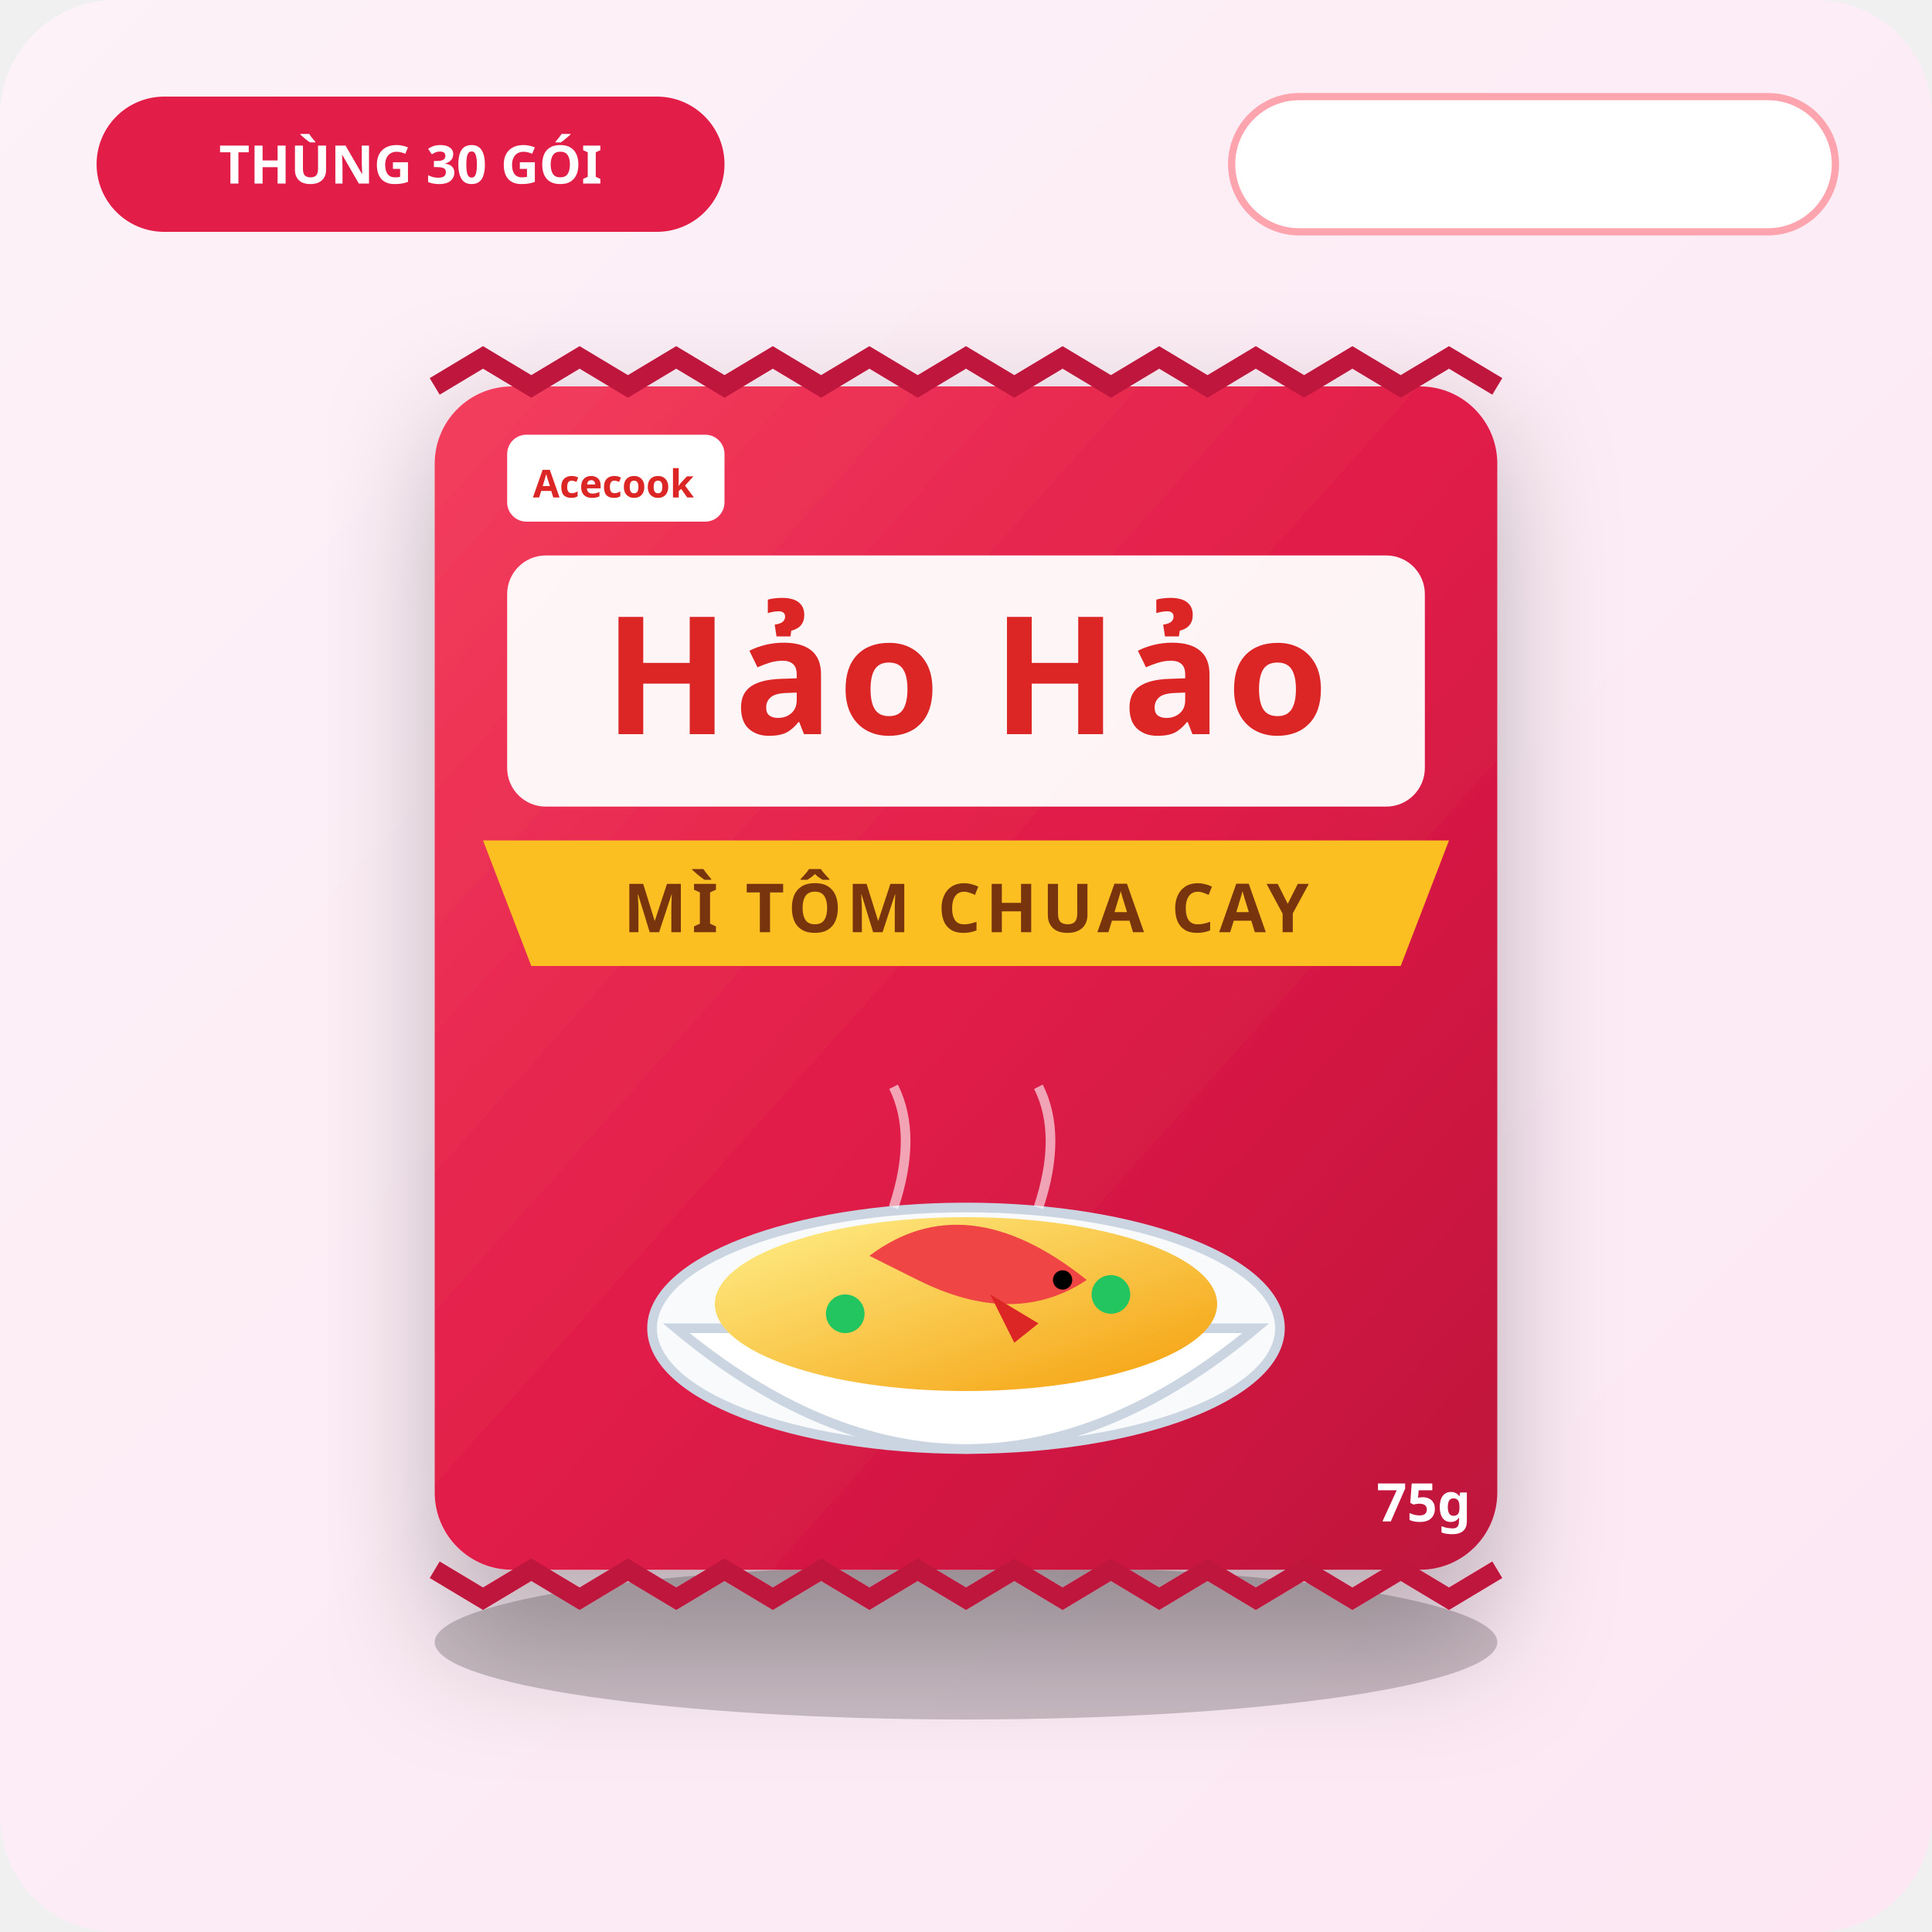
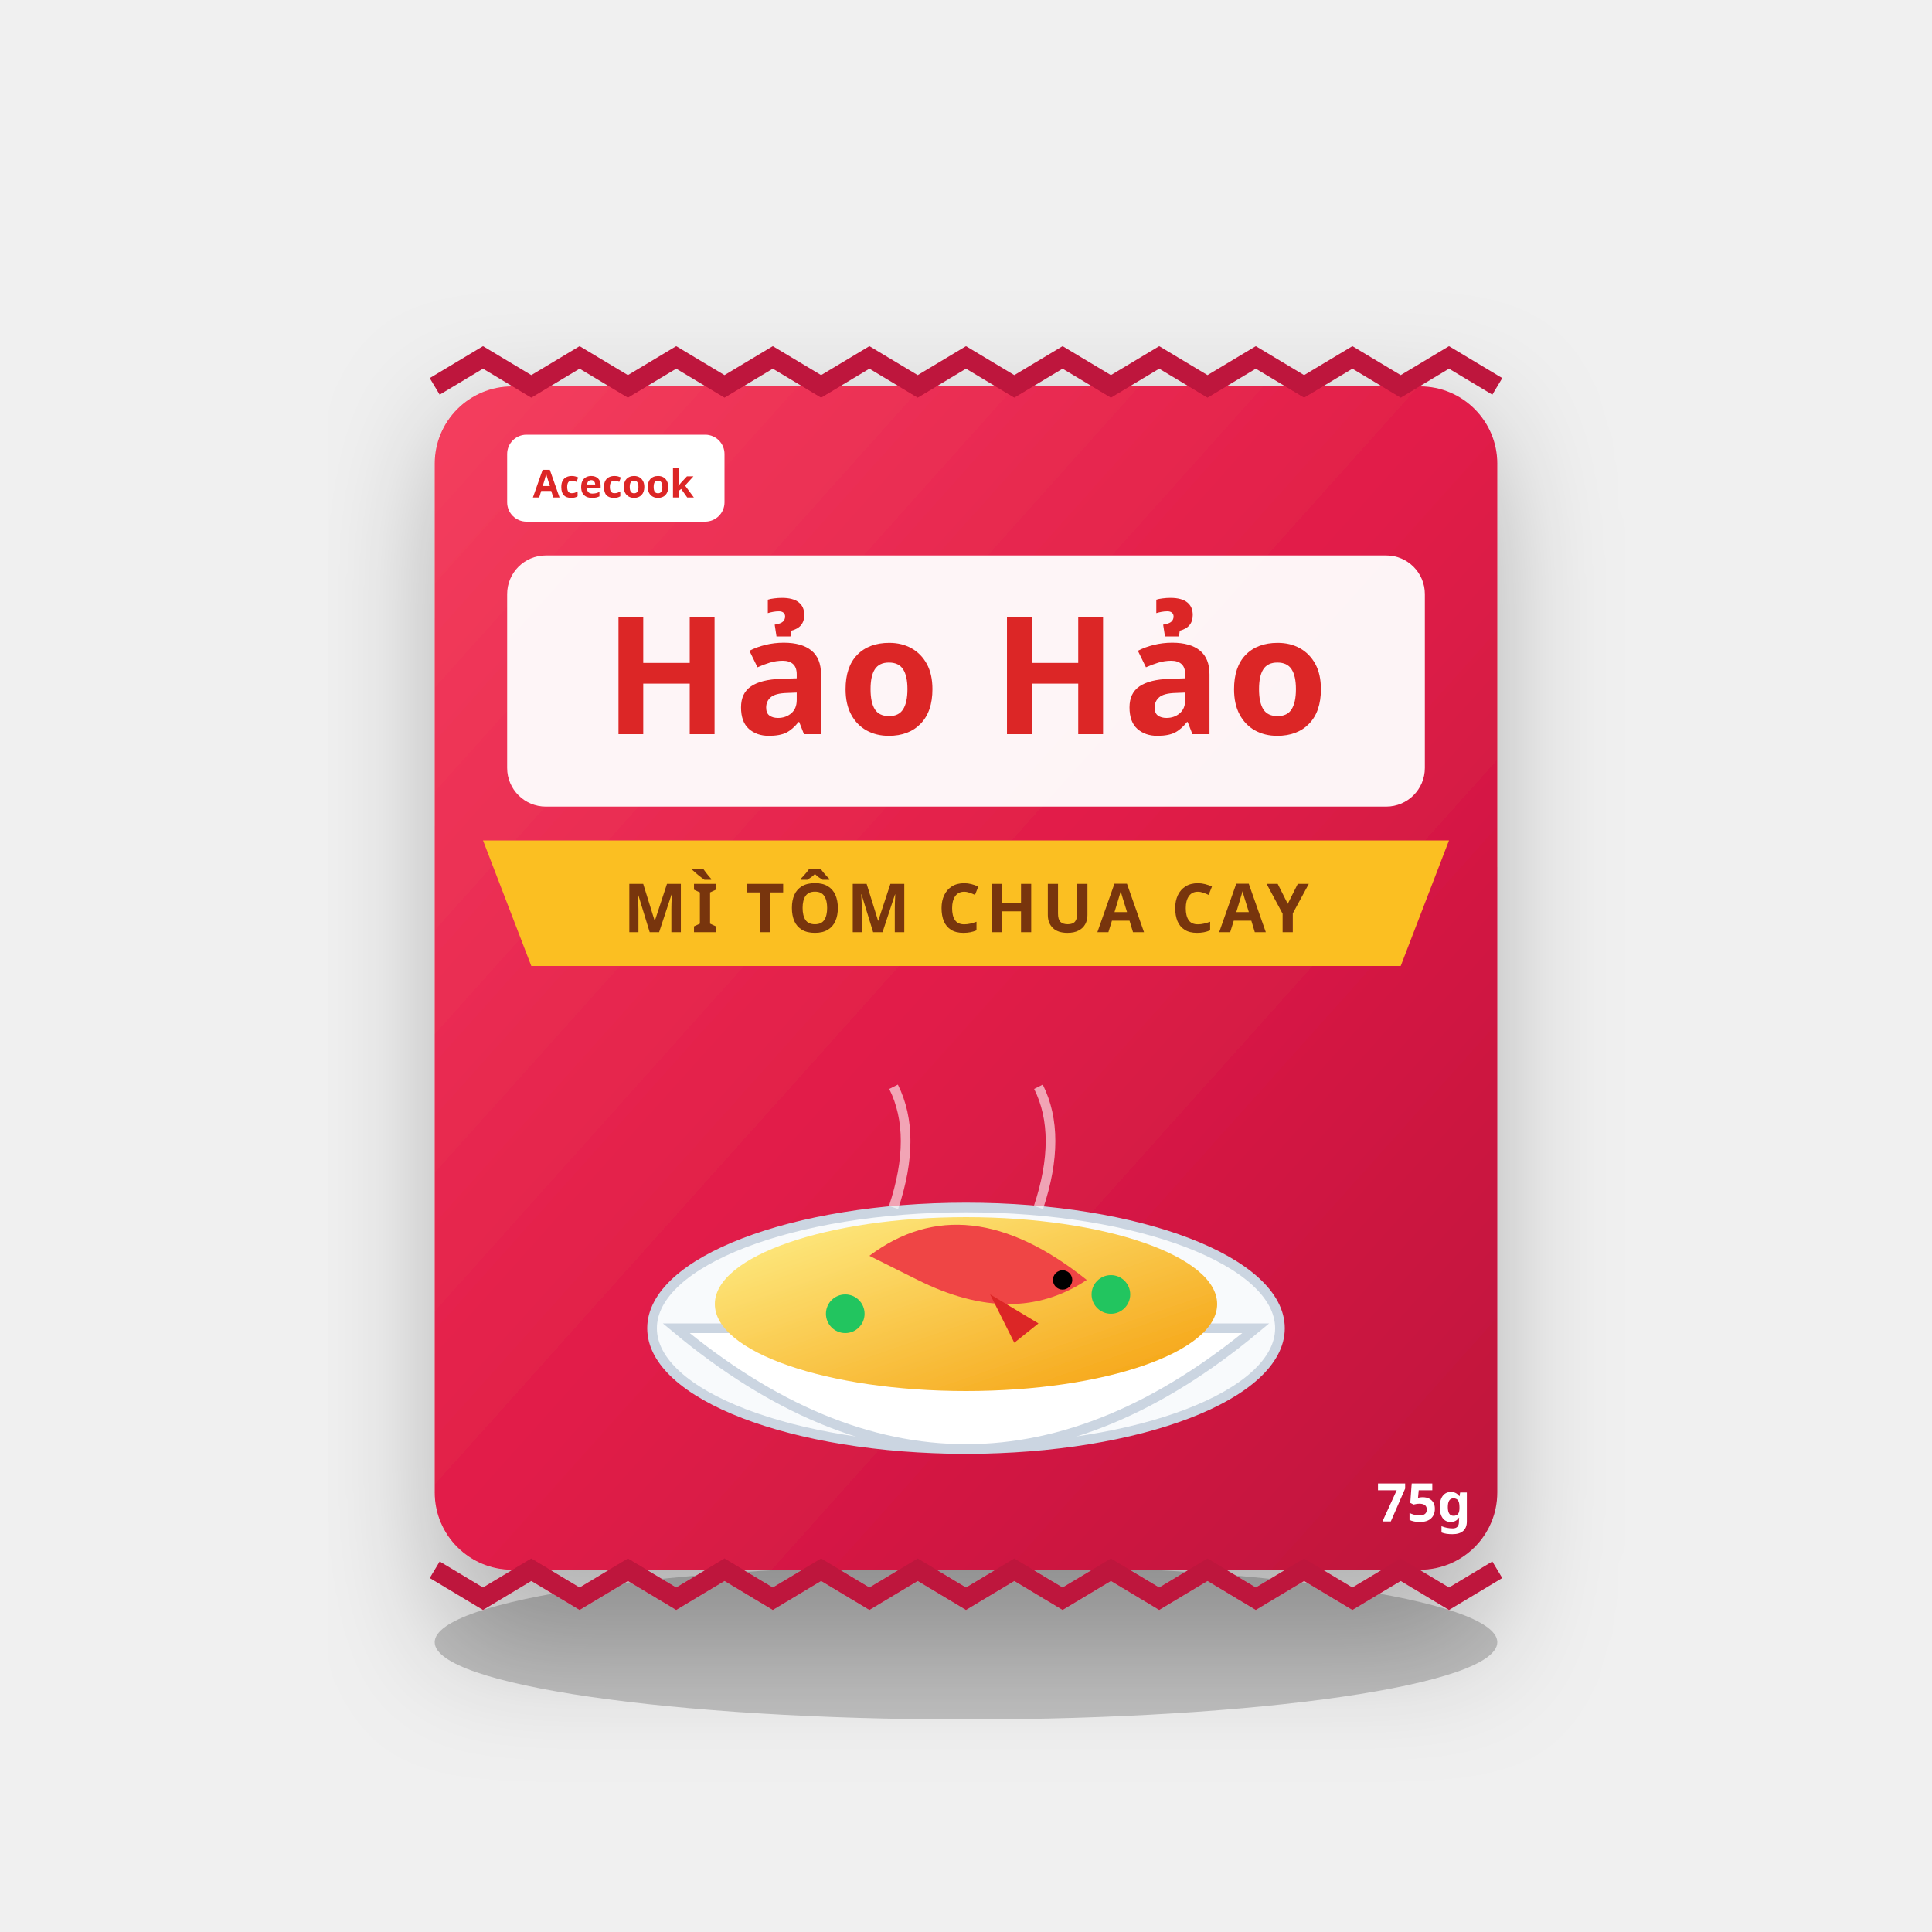
<svg xmlns="http://www.w3.org/2000/svg" viewBox="0 0 400 400" width="100%" height="100%">
  <defs>
    <linearGradient id="bgHaoHao" x1="0" y1="0" x2="1" y2="1">
      <stop offset="0%" stop-color="#fdf2f8" />
      <stop offset="100%" stop-color="#fce7f3" />
    </linearGradient>
    <linearGradient id="packPink" x1="0" y1="0" x2="1" y2="1">
      <stop offset="0%" stop-color="#f43f5e" />
      <stop offset="50%" stop-color="#e11d48" />
      <stop offset="100%" stop-color="#be123c" />
    </linearGradient>
    <linearGradient id="goldNoodles" x1="0" y1="0" x2="1" y2="1">
      <stop offset="0%" stop-color="#fef08a" />
      <stop offset="100%" stop-color="#f59e0b" />
    </linearGradient>
    <filter id="shadowPack" x="-10%" y="-10%" width="130%" height="130%">
      <feDropShadow dx="0" dy="12" stdDeviation="12" flood-opacity="0.25" />
    </filter>
  </defs>
-   <rect width="400" height="400" rx="24" fill="url(#bgHaoHao)" />
  <ellipse cx="200" cy="340" rx="110" ry="16" fill="#000000" opacity="0.2" />
  <g filter="url(#shadowPack)">
    <rect x="90" y="80" width="220" height="245" rx="16" fill="url(#packPink)" />
    <path d="M 90 80 L 100 74 L 110 80 L 120 74 L 130 80 L 140 74 L 150 80 L 160 74 L 170 80 L 180 74 L 190 80 L 200 74 L 210 80 L 220 74 L 230 80 L 240 74 L 250 80 L 260 74 L 270 80 L 280 74 L 290 80 L 300 74 L 310 80" stroke="#be123c" stroke-width="4" fill="none" />
    <path d="M 90 325 L 100 331 L 110 325 L 120 331 L 130 325 L 140 331 L 150 325 L 160 331 L 170 325 L 180 331 L 190 325 L 200 331 L 210 325 L 220 331 L 230 325 L 240 331 L 250 325 L 260 331 L 270 325 L 280 331 L 290 325 L 300 331 L 310 325" stroke="#be123c" stroke-width="4" fill="none" />
    <rect x="105" y="90" width="45" height="18" rx="4" fill="#ffffff" />
    <text x="127" y="103" font-family="'Segoe UI', sans-serif" font-size="8" font-weight="900" fill="#dc2626" text-anchor="middle">Acecook</text>
    <rect x="105" y="115" width="190" height="52" rx="8" fill="#ffffff" opacity="0.95" />
    <text x="200" y="152" font-family="'Arial Black', Impact, sans-serif" font-size="34" font-weight="900" fill="#dc2626" text-anchor="middle" letter-spacing="1">Hảo Hảo</text>
    <path d="M 100 174 L 300 174 L 290 200 L 110 200 Z" fill="#fbbf24" />
    <text x="200" y="193" font-family="'Segoe UI', sans-serif" font-size="14" font-weight="900" fill="#78350f" text-anchor="middle" letter-spacing="1">MÌ TÔM CHUA CAY</text>
    <g transform="translate(200, 260)">
      <ellipse cx="0" cy="15" rx="65" ry="25" fill="#f8fafc" stroke="#cbd5e1" stroke-width="2" />
      <path d="M -60 15 Q 0 65 60 15 Z" fill="#ffffff" stroke="#cbd5e1" stroke-width="2" />
      <ellipse cx="0" cy="10" rx="52" ry="18" fill="url(#goldNoodles)" />
      <path d="M -20 0 Q 0 -15 25 5 Q 10 15 -10 5 Z" fill="#ef4444" />
      <circle cx="20" cy="5" r="2" fill="#000000" />
      <circle cx="-25" cy="12" r="4" fill="#22c55e" />
      <circle cx="30" cy="8" r="4" fill="#22c55e" />
      <polygon points="5,8 15,14 10,18" fill="#dc2626" />
      <path d="M -15 -10 Q -10 -25 -15 -35" stroke="#ffffff" stroke-width="2" fill="none" opacity="0.6" />
      <path d="M 15 -10 Q 20 -25 15 -35" stroke="#ffffff" stroke-width="2" fill="none" opacity="0.6" />
    </g>
    <text x="285" y="315" font-family="'Segoe UI', sans-serif" font-size="11" font-weight="900" fill="#ffffff">75g</text>
  </g>
-   <g transform="translate(20, 20)">
-     <rect width="130" height="28" rx="14" fill="#e11d48" />
-     <text x="65" y="18" font-family="'Segoe UI', sans-serif" font-size="11" font-weight="bold" fill="#ffffff" text-anchor="middle">THÙNG 30 GÓI</text>
-   </g>
-   <g transform="translate(255, 20)">
-     <rect width="125" height="28" rx="14" fill="#ffffff" stroke="#fda4af" stroke-width="1.5" />
-     <text x="317" y="18" font-family="'Segoe UI', sans-serif" font-size="11" font-weight="bold" fill="#e11d48" text-anchor="middle">ACECOOK HẢO HẢO</text>
-   </g>
</svg>
